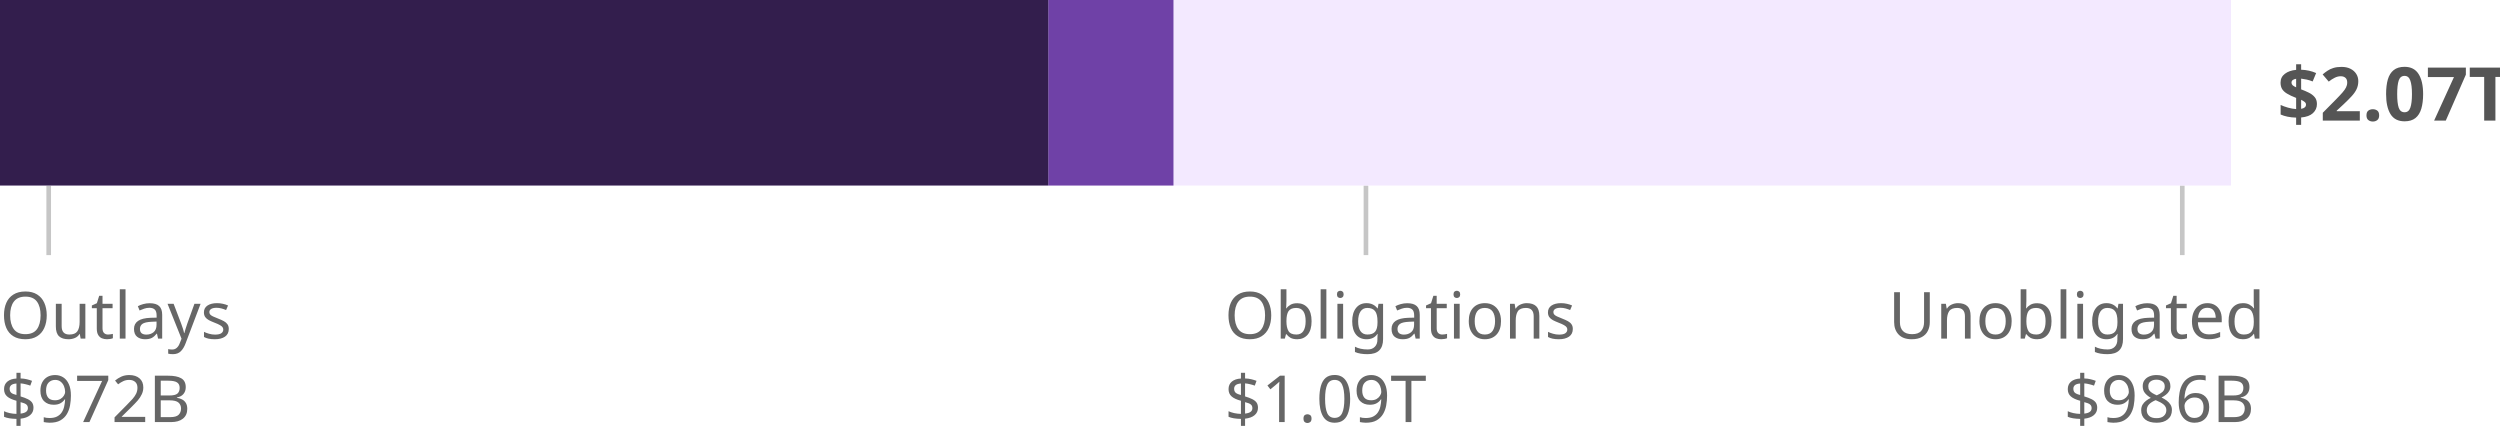
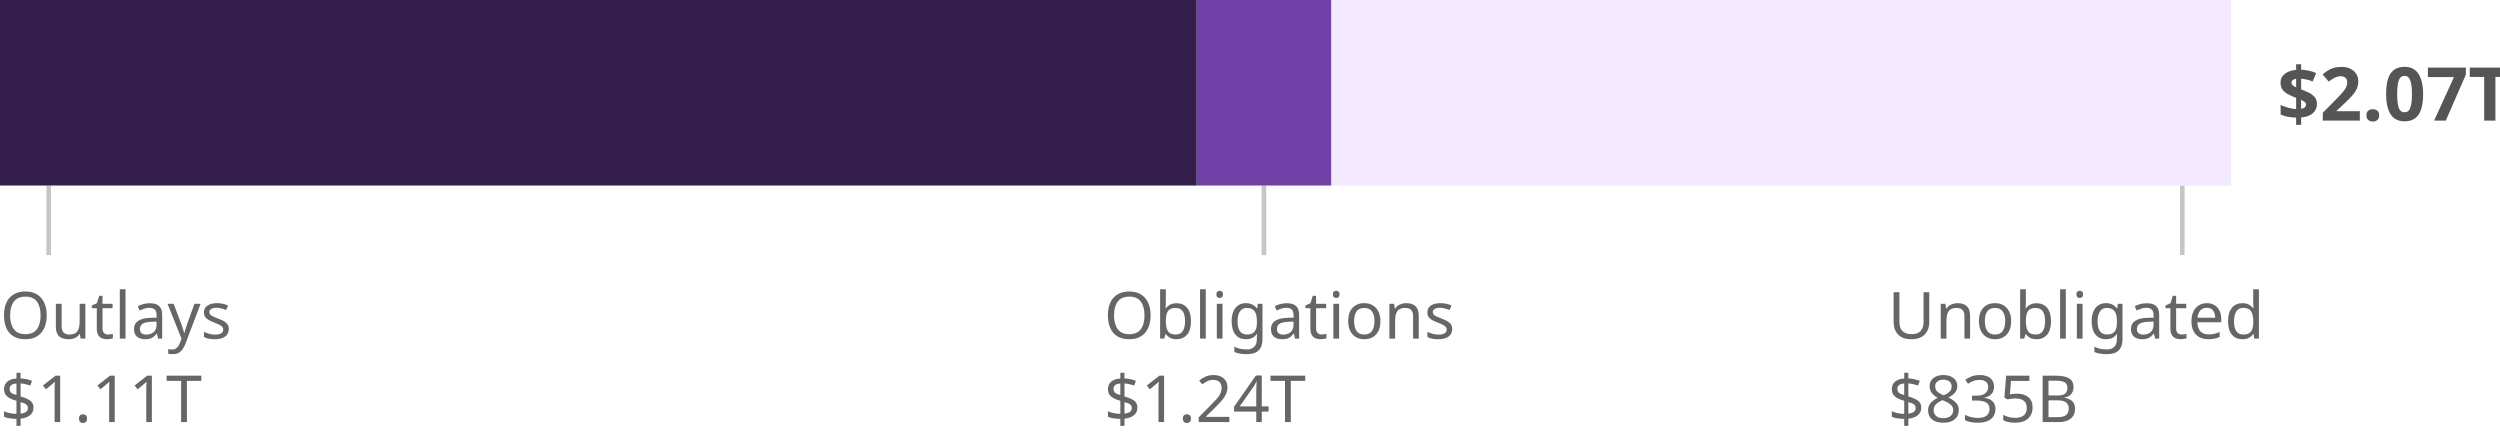
- <svg xmlns="http://www.w3.org/2000/svg" class="lawTotal" aria-labelledby="phase3total-desc" width="539px" height="95px" viewBox="0 0 539 95" version="1.1" role="img">
+ <svg xmlns="http://www.w3.org/2000/svg" width="539px" height="95px" viewBox="0 0 539 95" version="1.1">
  <g id="Viz-3-(v2)" stroke="none" stroke-width="1" fill="none" fill-rule="evenodd">
    <g id="Viz-3---SVG-Export-Tablet" transform="translate(-70, -924)">
      <g id="04.-phase-3-total" transform="translate(70, 924)">
-         <text id="Outlays-$972B" font-family="SourceSansPro-SemiBold, Source Sans Pro" font-size="14" font-weight="500" fill="#666666">
+         <text id="Outlays-$1.11T" font-family="SourceSansPro-SemiBold, Source Sans Pro" font-size="14" font-weight="500" fill="#666666">
          <tspan x="0" y="73">Outlays</tspan>
          <tspan x="46.256" y="73" font-family="SourceSansPro-Regular, Source Sans Pro" font-weight="normal" />
-           <tspan x="0" y="91" font-family="SourceSansPro-Regular, Source Sans Pro" font-weight="normal">$972B</tspan>
+           <tspan x="0" y="91" font-family="SourceSansPro-Regular, Source Sans Pro" font-weight="normal">$1.11T</tspan>
        </text>
-         <text id="Obligations-$1.09T" font-family="SourceSansPro-SemiBold, Source Sans Pro" font-size="14" font-weight="500" fill="#666666">
-           <tspan x="264" y="73">Obligations</tspan>
-           <tspan x="333.09" y="73" font-family="SourceSansPro-Regular, Source Sans Pro" font-weight="normal" />
-           <tspan x="264" y="91" font-family="SourceSansPro-Regular, Source Sans Pro" font-weight="normal">$1.09T</tspan>
+         <text id="Obligations-$1.24T" font-family="SourceSansPro-SemiBold, Source Sans Pro" font-size="14" font-weight="500" fill="#666666">
+           <tspan x="238" y="73">Obligations</tspan>
+           <tspan x="307.09" y="73" font-family="SourceSansPro-Regular, Source Sans Pro" font-weight="normal" />
+           <tspan x="238" y="91" font-family="SourceSansPro-Regular, Source Sans Pro" font-weight="normal">$1.24T</tspan>
        </text>
-         <text id="Unobligated-$986B" font-family="SourceSansPro-SemiBold, Source Sans Pro" font-size="14" font-weight="500" fill="#666666">
-           <tspan x="407.108" y="73">Unobligated</tspan>
-           <tspan x="444.936" y="91" font-family="SourceSansPro-Regular, Source Sans Pro" font-weight="normal">$986B</tspan>
+         <text id="Unobligated-$835B" font-family="SourceSansPro-SemiBold, Source Sans Pro" font-size="14" font-weight="500" fill="#666666">
+           <tspan x="407" y="73">Unobligated</tspan>
+           <tspan x="407" y="91" font-family="SourceSansPro-Regular, Source Sans Pro" font-weight="normal">$835B</tspan>
        </text>
        <line x1="470.5" y1="40" x2="470.5" y2="55" id="Line-Copy-2" stroke="#C6C6C6" />
        <line x1="10.5" y1="40" x2="10.5" y2="55" id="Line" stroke="#C6C6C6" />
-         <line x1="294.5" y1="40" x2="294.5" y2="55" id="Line-Copy-4" stroke="#C6C6C6" />
-         <rect id="unobligated" fill="#F3E9FF" x="0" y="0" width="481" height="40" />
-         <rect id="obligated" fill="#6F41A7" x="226" y="0" width="27" height="40" />
-         <rect id="outlays" fill="#331E4D" x="0" y="0" width="226" height="40" />
+         <line x1="272.5" y1="40" x2="272.5" y2="55" id="Line-Copy-4" stroke="#C6C6C6" />
+         <rect id="unobligated" fill="#F3E9FF" x="287" y="0" width="194" height="40" />
+         <rect id="obligated" fill="#6F41A7" x="258" y="0" width="29" height="40" />
+         <rect id="outlays" fill="#331E4D" x="0" y="0" width="258" height="40" />
        <text id="$2.07T" font-family="SourceSansPro-Bold, Source Sans Pro" font-size="16" font-weight="bold" fill="#555555">
          <tspan x="491" y="26">$2.07T</tspan>
        </text>
      </g>
    </g>
  </g>
</svg>
